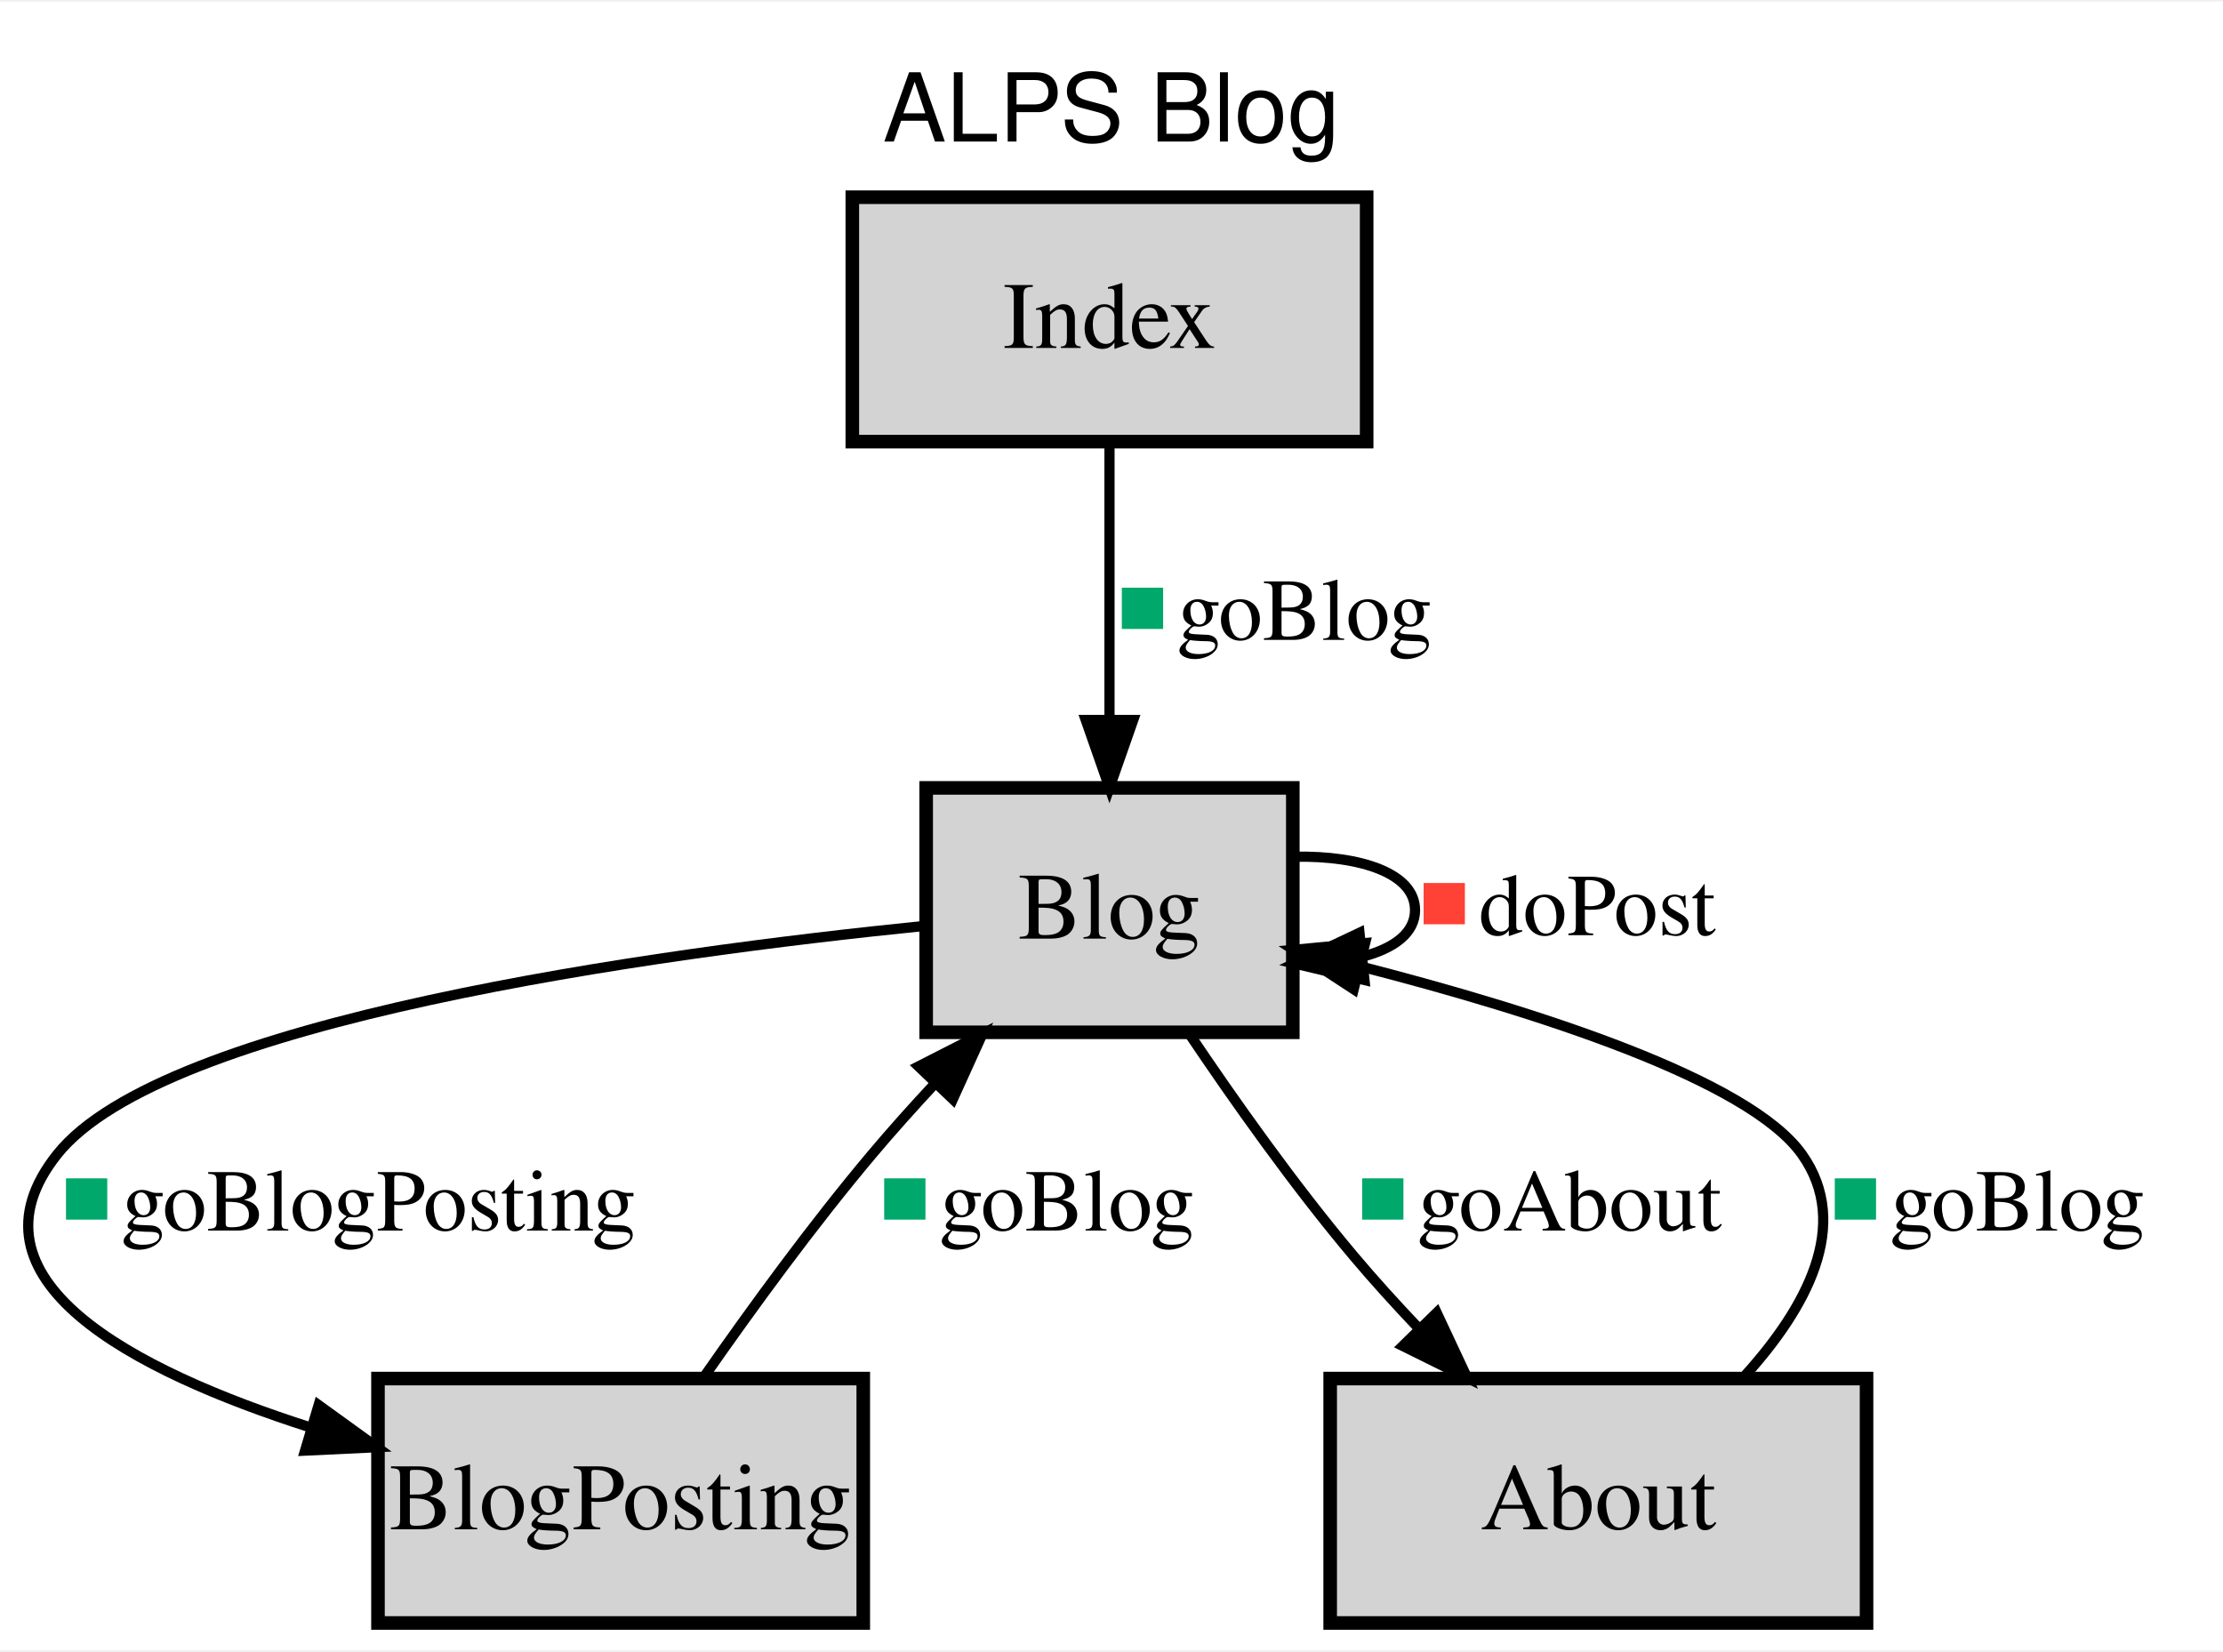
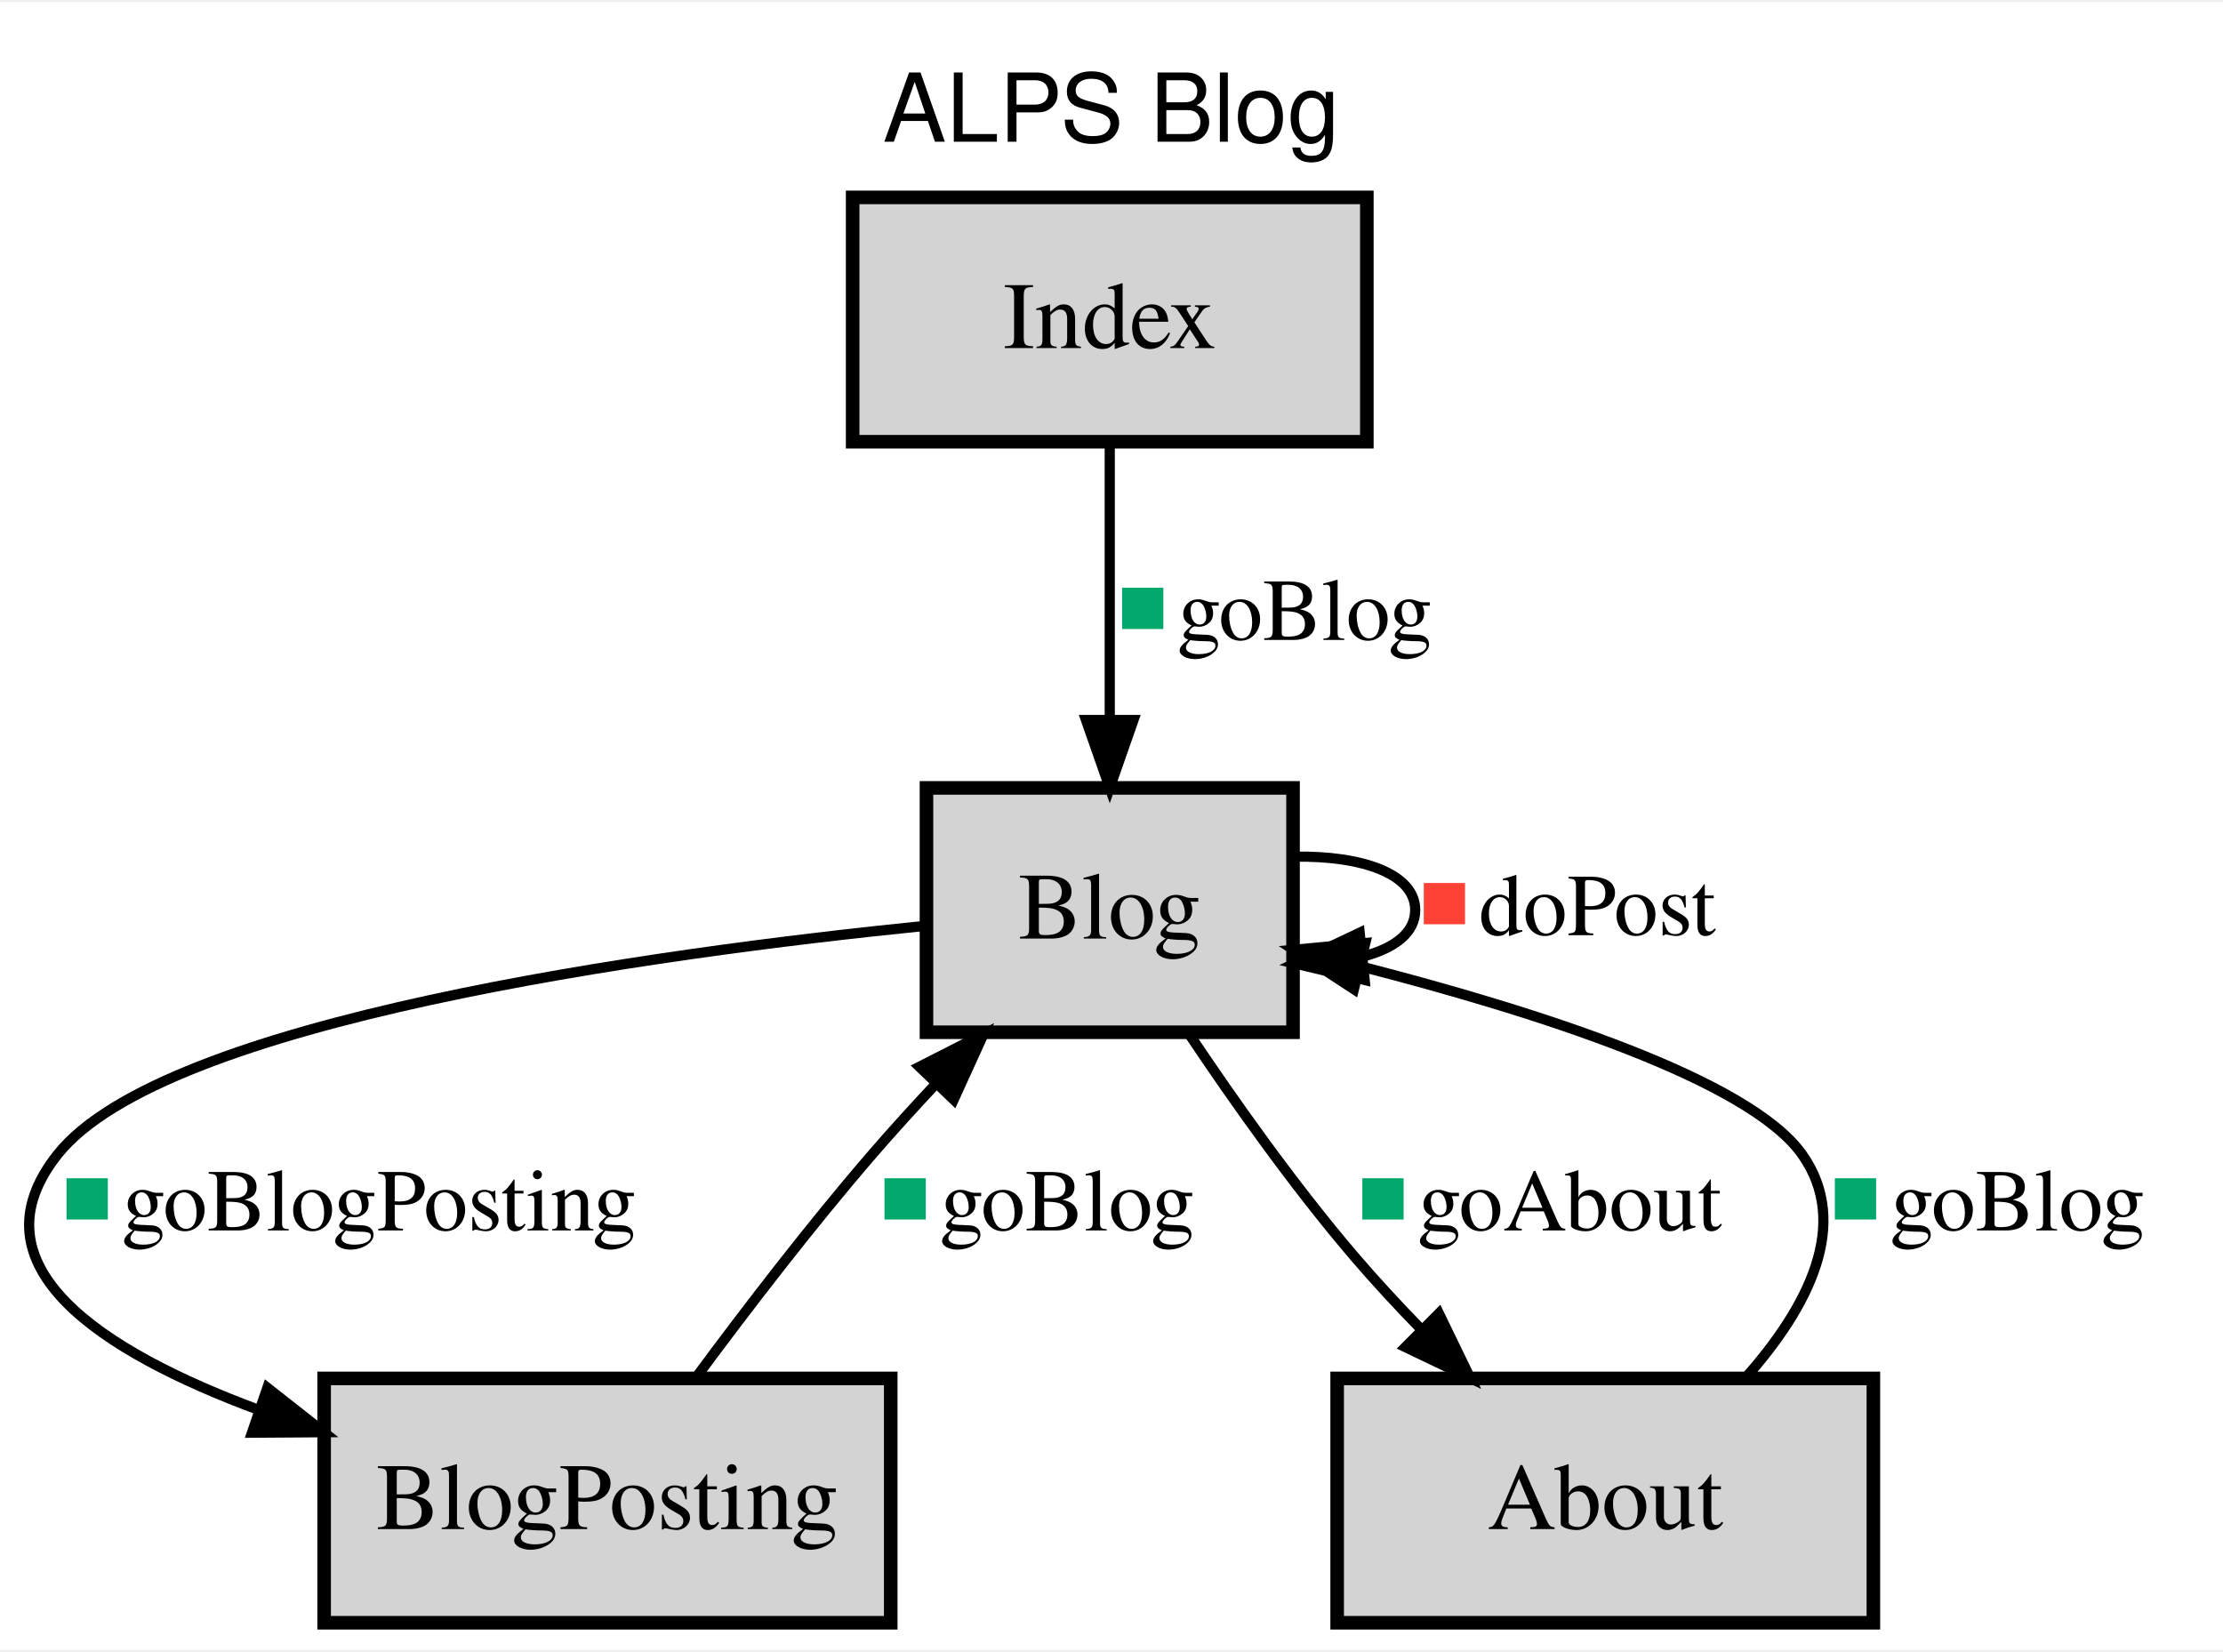
- <svg xmlns="http://www.w3.org/2000/svg" xmlns:xlink="http://www.w3.org/1999/xlink" width="327pt" height="243pt" viewBox="0.00 0.00 327.40 242.80">
+ <svg xmlns="http://www.w3.org/2000/svg" xmlns:xlink="http://www.w3.org/1999/xlink" width="327pt" height="243pt" viewBox="0.00 0.00 327.49 242.80">
  <g id="graph0" class="graph" transform="scale(1 1) rotate(0) translate(4 238.8)">
    <g id="a_graph0">
      <a xlink:href="index.html" xlink:title="ALPS Blog" target="_parent">
-         <polygon fill="#ffffff" stroke="transparent" points="-4,4 -4,-238.8 323.404,-238.8 323.404,4 -4,4" />
-         <text text-anchor="middle" x="159.702" y="-218.2" font-family="Helvetica,sans-Serif" font-size="14.00" fill="#000000">ALPS Blog</text>
+         <polygon fill="#ffffff" stroke="transparent" points="-4,4 -4,-238.8 323.487,-238.8 323.487,4 -4,4" />
+         <text text-anchor="middle" x="159.743" y="-218.2" font-family="Helvetica,sans-Serif" font-size="14.00" fill="#000000">ALPS Blog</text>
      </a>
    </g>
    <g id="node1" class="node">
      <g id="a_node1">
        <a xlink:href="#Blog" xlink:title="Blog" target="_parent">
-           <polygon fill="#d3d3d3" stroke="#000000" stroke-width="2" points="186.404,-123 132.404,-123 132.404,-87 186.404,-87 186.404,-123" />
-           <text text-anchor="middle" x="159.404" y="-100.8" font-family="Times,serif" font-size="14.00" fill="#000000">Blog</text>
+           <polygon fill="#d3d3d3" stroke="#000000" stroke-width="2" points="186.487,-123 132.487,-123 132.487,-87 186.487,-87 186.487,-123" />
+           <text text-anchor="middle" x="159.487" y="-100.8" font-family="Times,serif" font-size="14.00" fill="#000000">Blog</text>
        </a>
      </g>
    </g>
    <g id="edge3" class="edge doPost">
      <g id="a_edge3">
        <a xlink:href="#doPost" xlink:title="&lt;TABLE&gt;" target="_parent">
-           <path fill="none" stroke="#000000" stroke-width="1.5" d="M186.645,-112.867C196.428,-113.037 204.404,-110.414 204.404,-105 204.404,-101.701 201.442,-99.438 196.915,-98.212" />
-           <polygon fill="#000000" stroke="#000000" stroke-width="1.5" points="196.956,-94.698 186.645,-97.133 196.224,-101.659 196.956,-94.698" />
+           <path fill="none" stroke="#000000" stroke-width="1.5" d="M186.727,-112.867C196.511,-113.037 204.487,-110.414 204.487,-105 204.487,-101.701 201.525,-99.438 196.997,-98.212" />
+           <polygon fill="#000000" stroke="#000000" stroke-width="1.5" points="197.038,-94.698 186.727,-97.133 196.307,-101.659 197.038,-94.698" />
        </a>
      </g>
      <g id="a_edge3-label">
        <a xlink:href="#doPost" xlink:title="&lt;TABLE&gt;" target="_parent">
          <g id="a_edge3_0">
            <a xlink:href="#doPost" xlink:title="Post the article (unsafe)" target="_parent">
-               <text text-anchor="start" x="204.043" y="-101.3" font-family="Times,serif" font-size="13.00" fill="#ff4136">■</text>
-               <text text-anchor="start" x="213.793" y="-101.3" font-family="Times,serif" font-size="13.00" fill="#000000"> doPost</text>
+               <text text-anchor="start" x="204.125" y="-101.3" font-family="Times,serif" font-size="13.00" fill="#ff4136">■</text>
+               <text text-anchor="start" x="213.875" y="-101.3" font-family="Times,serif" font-size="13.00" fill="#000000"> doPost</text>
            </a>
          </g>
        </a>
      </g>
    </g>
    <g id="node2" class="node">
      <g id="a_node2">
        <a xlink:href="#BlogPosting" xlink:title="BlogPosting" target="_parent">
-           <polygon fill="#d3d3d3" stroke="#000000" stroke-width="2" points="123.14,-36 51.668,-36 51.668,0 123.14,0 123.14,-36" />
-           <text text-anchor="middle" x="87.404" y="-13.8" font-family="Times,serif" font-size="14.00" fill="#000000">BlogPosting</text>
+           <polygon fill="#d3d3d3" stroke="#000000" stroke-width="2" points="127.222,-36 43.751,-36 43.751,0 127.222,0 127.222,-36" />
+           <text text-anchor="middle" x="85.487" y="-13.8" font-family="Times,serif" font-size="14.00" fill="#000000">BlogPosting</text>
        </a>
      </g>
    </g>
    <g id="edge4" class="edge goBlogPosting">
      <g id="a_edge4">
        <a xlink:href="#goBlogPosting" xlink:title="&lt;TABLE&gt;" target="_parent">
-           <path fill="none" stroke="#000000" stroke-width="1.5" d="M132.287,-102.683C92.181,-98.63 20.084,-88.739 4.404,-69 -10.165,-50.66 15.321,-37.237 41.786,-28.779" />
-           <polygon fill="#000000" stroke="#000000" stroke-width="1.5" points="42.922,-32.093 51.509,-25.888 40.926,-25.383 42.922,-32.093" />
+           <path fill="none" stroke="#000000" stroke-width="1.5" d="M132.37,-102.683C92.263,-98.63 20.166,-88.739 4.487,-69 -8.55,-52.589 10.919,-39.969 34.03,-31.389" />
+           <polygon fill="#000000" stroke="#000000" stroke-width="1.5" points="35.387,-34.624 43.714,-28.073 33.119,-28.001 35.387,-34.624" />
        </a>
      </g>
      <g id="a_edge4-label">
        <a xlink:href="#goBlogPosting" xlink:title="&lt;TABLE&gt;" target="_parent">
          <g id="a_edge4_1">
            <a xlink:href="#goBlogPosting" xlink:title="See the blog post (safe)" target="_parent">
-               <text text-anchor="start" x="4.095" y="-57.8" font-family="Times,serif" font-size="13.00" fill="#00a86b">■</text>
-               <text text-anchor="start" x="13.845" y="-57.8" font-family="Times,serif" font-size="13.00" fill="#000000"> goBlogPosting</text>
+               <text text-anchor="start" x="4.178" y="-57.8" font-family="Times,serif" font-size="13.00" fill="#00a86b">■</text>
+               <text text-anchor="start" x="13.928" y="-57.8" font-family="Times,serif" font-size="13.00" fill="#000000"> goBlogPosting</text>
            </a>
          </g>
        </a>
      </g>
    </g>
    <g id="node3" class="node">
      <g id="a_node3">
        <a xlink:href="#About" xlink:title="About" target="_parent">
-           <polygon fill="#d3d3d3" stroke="#000000" stroke-width="2" points="270.901,-36 191.907,-36 191.907,0 270.901,0 270.901,-36" />
-           <text text-anchor="middle" x="231.404" y="-13.8" font-family="Times,serif" font-size="14.00" fill="#000000">About</text>
+           <polygon fill="#d3d3d3" stroke="#000000" stroke-width="2" points="271.984,-36 192.989,-36 192.989,0 271.984,0 271.984,-36" />
+           <text text-anchor="middle" x="232.487" y="-13.8" font-family="Times,serif" font-size="14.00" fill="#000000">About</text>
        </a>
      </g>
    </g>
    <g id="edge2" class="edge goAbout">
      <g id="a_edge2">
        <a xlink:href="#goAbout" xlink:title="&lt;TABLE&gt;" target="_parent">
-           <path fill="none" stroke="#000000" stroke-width="1.5" d="M171.02,-86.982C177.748,-76.962 186.607,-64.444 195.404,-54 198.367,-50.483 201.612,-46.908 204.904,-43.444" />
-           <polygon fill="#000000" stroke="#000000" stroke-width="1.5" points="207.594,-45.7 212.089,-36.105 202.592,-40.803 207.594,-45.7" />
+           <path fill="none" stroke="#000000" stroke-width="1.5" d="M171.047,-86.935C177.758,-76.901 186.618,-64.384 195.487,-54 198.597,-50.358 202.021,-46.668 205.492,-43.109" />
+           <polygon fill="#000000" stroke="#000000" stroke-width="1.5" points="207.975,-45.576 212.599,-36.043 203.039,-40.612 207.975,-45.576" />
        </a>
      </g>
      <g id="a_edge2-label">
        <a xlink:href="#goAbout" xlink:title="&lt;TABLE&gt;" target="_parent">
          <g id="a_edge2_2">
            <a xlink:href="#goAbout" xlink:title="Go to About (safe)" target="_parent">
-               <text text-anchor="start" x="194.992" y="-57.8" font-family="Times,serif" font-size="13.00" fill="#00a86b">■</text>
-               <text text-anchor="start" x="204.742" y="-57.8" font-family="Times,serif" font-size="13.00" fill="#000000"> goAbout</text>
+               <text text-anchor="start" x="195.074" y="-57.8" font-family="Times,serif" font-size="13.00" fill="#00a86b">■</text>
+               <text text-anchor="start" x="204.824" y="-57.8" font-family="Times,serif" font-size="13.00" fill="#000000"> goAbout</text>
            </a>
          </g>
        </a>
      </g>
    </g>
    <g id="edge5" class="edge goBlog">
      <g id="a_edge5">
        <a xlink:href="#goBlog" xlink:title="&lt;TABLE&gt;" target="_parent">
-           <path fill="none" stroke="#000000" stroke-width="1.5" d="M99.806,-36.416C106.717,-46.331 115.671,-58.621 124.404,-69 127.324,-72.471 130.503,-76.017 133.715,-79.466" />
-           <polygon fill="#000000" stroke="#000000" stroke-width="1.5" points="131.274,-81.978 140.711,-86.792 136.336,-77.143 131.274,-81.978" />
+           <path fill="none" stroke="#000000" stroke-width="1.5" d="M98.697,-36.35C106.023,-46.245 115.456,-58.537 124.487,-69 127.45,-72.433 130.655,-75.958 133.88,-79.396" />
+           <polygon fill="#000000" stroke="#000000" stroke-width="1.5" points="131.444,-81.912 140.889,-86.711 136.498,-77.069 131.444,-81.912" />
        </a>
      </g>
      <g id="a_edge5-label">
        <a xlink:href="#goBlog" xlink:title="&lt;TABLE&gt;" target="_parent">
          <g id="a_edge5_3">
            <a xlink:href="#goBlog" xlink:title="See the blog post list (safe)" target="_parent">
-               <text text-anchor="start" x="124.599" y="-57.8" font-family="Times,serif" font-size="13.00" fill="#00a86b">■</text>
-               <text text-anchor="start" x="134.349" y="-57.8" font-family="Times,serif" font-size="13.00" fill="#000000"> goBlog</text>
+               <text text-anchor="start" x="124.681" y="-57.8" font-family="Times,serif" font-size="13.00" fill="#00a86b">■</text>
+               <text text-anchor="start" x="134.431" y="-57.8" font-family="Times,serif" font-size="13.00" fill="#000000"> goBlog</text>
            </a>
          </g>
        </a>
      </g>
    </g>
    <g id="edge1" class="edge goBlog">
      <g id="a_edge1">
        <a xlink:href="#goBlog" xlink:title="&lt;TABLE&gt;" target="_parent">
-           <path fill="none" stroke="#000000" stroke-width="1.5" d="M252.975,-36.401C261.952,-46.311 268.761,-58.602 261.404,-69 253.6,-80.03 222.342,-90.034 196.462,-96.681" />
-           <polygon fill="#000000" stroke="#000000" stroke-width="1.5" points="195.374,-93.345 186.508,-99.145 197.056,-100.14 195.374,-93.345" />
+           <path fill="none" stroke="#000000" stroke-width="1.5" d="M253.484,-36.471C262.205,-46.402 268.781,-58.69 261.487,-69 253.683,-80.03 222.424,-90.034 196.544,-96.681" />
+           <polygon fill="#000000" stroke="#000000" stroke-width="1.5" points="195.456,-93.345 186.59,-99.145 197.138,-100.14 195.456,-93.345" />
        </a>
      </g>
      <g id="a_edge1-label">
        <a xlink:href="#goBlog" xlink:title="&lt;TABLE&gt;" target="_parent">
          <g id="a_edge1_4">
            <a xlink:href="#goBlog" xlink:title="See the blog post list (safe)" target="_parent">
-               <text text-anchor="start" x="264.599" y="-57.8" font-family="Times,serif" font-size="13.00" fill="#00a86b">■</text>
-               <text text-anchor="start" x="274.349" y="-57.8" font-family="Times,serif" font-size="13.00" fill="#000000"> goBlog</text>
+               <text text-anchor="start" x="264.682" y="-57.8" font-family="Times,serif" font-size="13.00" fill="#00a86b">■</text>
+               <text text-anchor="start" x="274.432" y="-57.8" font-family="Times,serif" font-size="13.00" fill="#000000"> goBlog</text>
            </a>
          </g>
        </a>
      </g>
    </g>
    <g id="node4" class="node">
      <g id="a_node4">
        <a xlink:href="#Index" xlink:title="Index" target="_parent">
-           <polygon fill="#d3d3d3" stroke="#000000" stroke-width="2" points="197.279,-210 121.529,-210 121.529,-174 197.279,-174 197.279,-210" />
-           <text text-anchor="middle" x="159.404" y="-187.8" font-family="Times,serif" font-size="14.00" fill="#000000">Index</text>
+           <polygon fill="#d3d3d3" stroke="#000000" stroke-width="2" points="197.362,-210 121.611,-210 121.611,-174 197.362,-174 197.362,-210" />
+           <text text-anchor="middle" x="159.487" y="-187.8" font-family="Times,serif" font-size="14.00" fill="#000000">Index</text>
        </a>
      </g>
    </g>
    <g id="edge6" class="edge goBlog">
      <g id="a_edge6">
        <a xlink:href="#goBlog" xlink:title="&lt;TABLE&gt;" target="_parent">
-           <path fill="none" stroke="#000000" stroke-width="1.5" d="M159.404,-173.974C159.404,-162.192 159.404,-146.561 159.404,-133.158" />
-           <polygon fill="#000000" stroke="#000000" stroke-width="1.5" points="162.904,-133.003 159.404,-123.003 155.904,-133.003 162.904,-133.003" />
+           <path fill="none" stroke="#000000" stroke-width="1.5" d="M159.487,-173.974C159.487,-162.192 159.487,-146.561 159.487,-133.158" />
+           <polygon fill="#000000" stroke="#000000" stroke-width="1.5" points="162.987,-133.003 159.487,-123.003 155.987,-133.003 162.987,-133.003" />
        </a>
      </g>
      <g id="a_edge6-label">
        <a xlink:href="#goBlog" xlink:title="&lt;TABLE&gt;" target="_parent">
          <g id="a_edge6_5">
            <a xlink:href="#goBlog" xlink:title="See the blog post list (safe)" target="_parent">
-               <text text-anchor="start" x="159.599" y="-144.8" font-family="Times,serif" font-size="13.00" fill="#00a86b">■</text>
-               <text text-anchor="start" x="169.349" y="-144.8" font-family="Times,serif" font-size="13.00" fill="#000000"> goBlog</text>
+               <text text-anchor="start" x="159.681" y="-144.8" font-family="Times,serif" font-size="13.00" fill="#00a86b">■</text>
+               <text text-anchor="start" x="169.431" y="-144.8" font-family="Times,serif" font-size="13.00" fill="#000000"> goBlog</text>
            </a>
          </g>
        </a>
      </g>
    </g>
  </g>
</svg>
